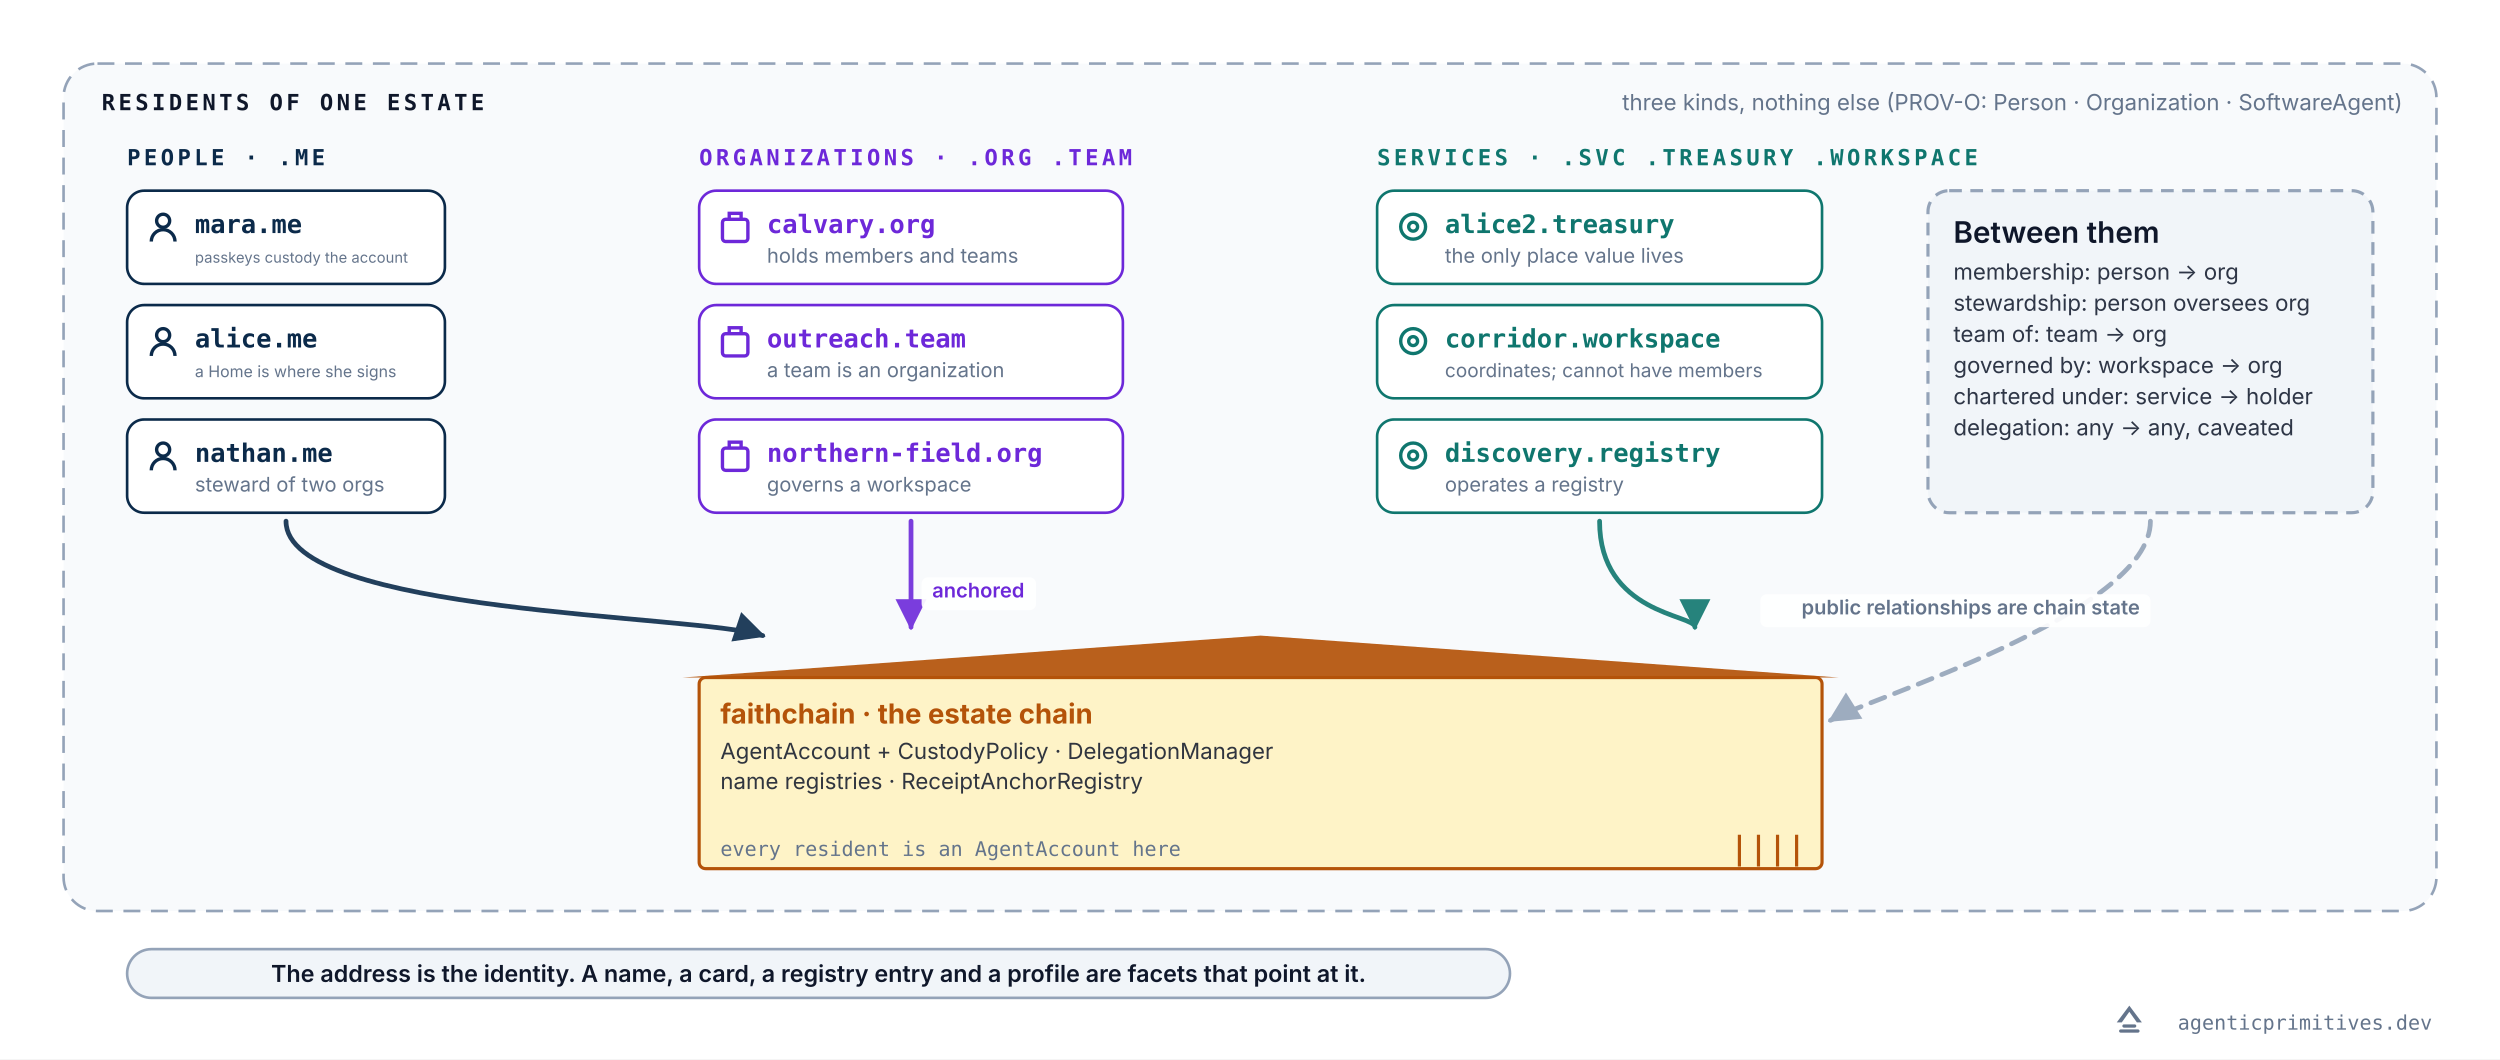
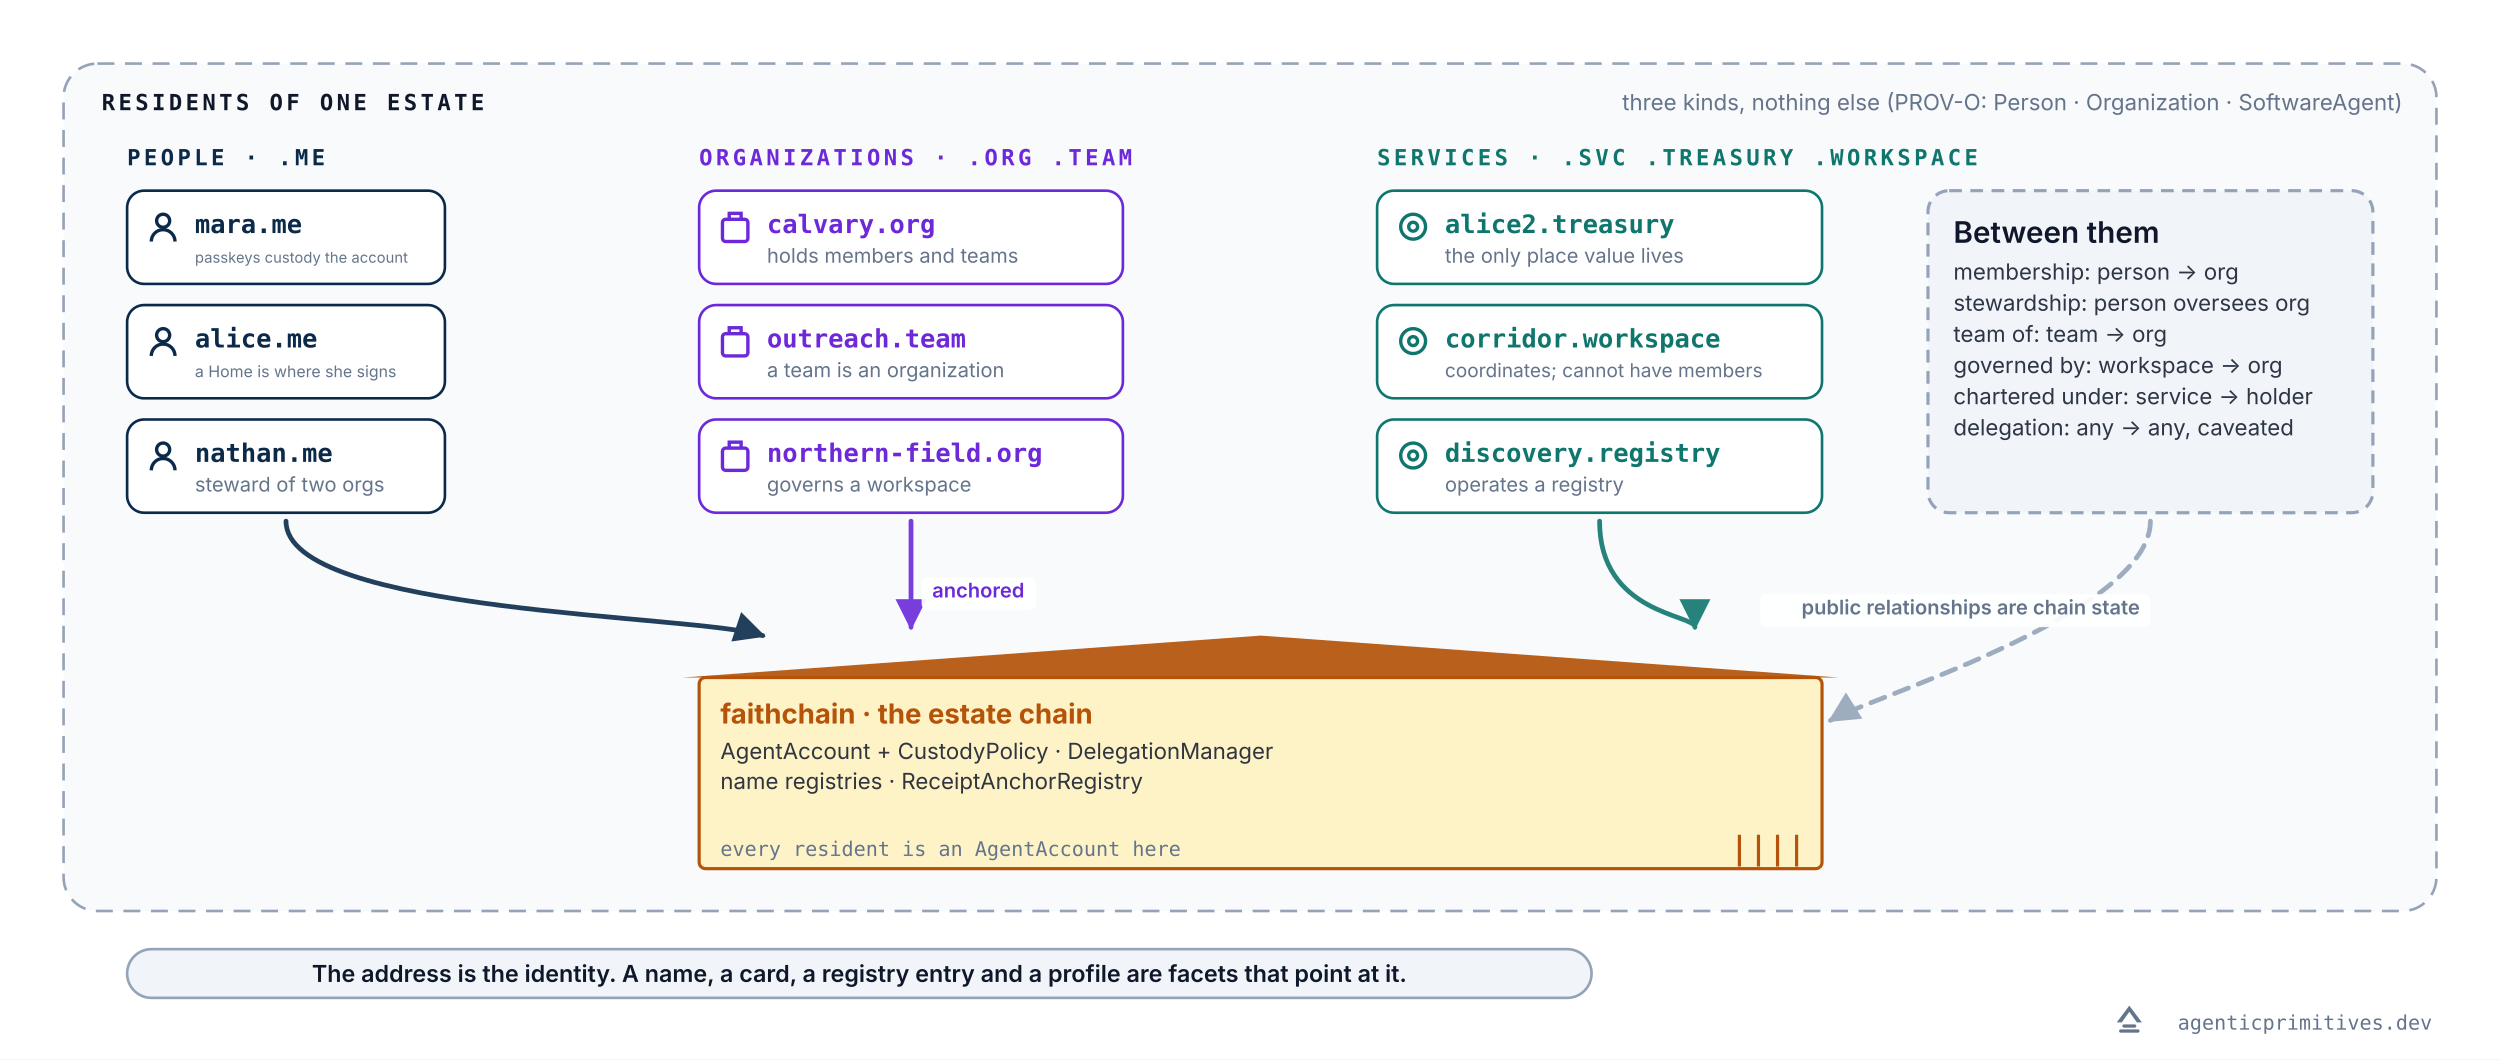
<svg xmlns="http://www.w3.org/2000/svg" viewBox="0 0 1180 500" role="img" aria-labelledby="estate-residents-title" style="width:100%;height:auto;display:block;font-family:ui-sans-serif, system-ui, -apple-system, &quot;Segoe UI&quot;, Inter, sans-serif;font-feature-settings:normal;word-spacing:0.12em">
  <defs>
    <marker id="estate-residents-arrow" viewBox="0 0 10 10" refX="9" refY="5" markerWidth="6.5" markerHeight="6.5" orient="auto-start-reverse">
      <path d="M 0 0 L 10 5 L 0 10 z" fill="#94a3b8" />
    </marker>
    <marker id="estate-residents-arrow-ink" viewBox="0 0 10 10" refX="9" refY="5" markerWidth="6.5" markerHeight="6.5" orient="auto-start-reverse">
      <path d="M 0 0 L 10 5 L 0 10 z" fill="#0f172a" />
    </marker>
    <marker id="estate-residents-arrow-amber" viewBox="0 0 10 10" refX="9" refY="5" markerWidth="6.5" markerHeight="6.5" orient="auto-start-reverse">
      <path d="M 0 0 L 10 5 L 0 10 z" fill="#b45309" />
    </marker>
    <marker id="estate-residents-arrow-teal" viewBox="0 0 10 10" refX="9" refY="5" markerWidth="6.5" markerHeight="6.5" orient="auto-start-reverse">
      <path d="M 0 0 L 10 5 L 0 10 z" fill="#0f766e" />
    </marker>
    <marker id="estate-residents-arrow-rose" viewBox="0 0 10 10" refX="9" refY="5" markerWidth="6.5" markerHeight="6.5" orient="auto-start-reverse">
      <path d="M 0 0 L 10 5 L 0 10 z" fill="#be123c" />
    </marker>
    <marker id="estate-residents-arrow-navy" viewBox="0 0 10 10" refX="9" refY="5" markerWidth="6.5" markerHeight="6.5" orient="auto-start-reverse">
      <path d="M 0 0 L 10 5 L 0 10 z" fill="#0b2a4a" />
    </marker>
    <marker id="estate-residents-arrow-violet" viewBox="0 0 10 10" refX="9" refY="5" markerWidth="6.5" markerHeight="6.5" orient="auto-start-reverse">
      <path d="M 0 0 L 10 5 L 0 10 z" fill="#6d28d9" />
    </marker>
    <filter id="estate-residents-shadow" x="-10%" y="-10%" width="120%" height="130%">
      <feDropShadow dx="0" dy="2" stdDeviation="3" flood-color="#000" flood-opacity="0.12" />
    </filter>
  </defs>
  <rect x="0" y="0" width="1180" height="500" fill="#ffffff" />
  <g>
    <rect x="30" y="30" width="1120" height="400" rx="16" fill="#f1f5f9" fill-opacity="0.55" stroke="#94a3b8" stroke-width="1.25" stroke-dasharray="8 5" />
    <text x="48" y="52" font-size="10.5" font-weight="700" fill="#0f172a" letter-spacing="1.6" font-family="ui-monospace, SFMono-Regular, Menlo, Consolas, monospace">RESIDENTS OF ONE ESTATE</text>
    <text x="1134" y="52" font-size="10.5" fill="#64748b" text-anchor="end" font-family="ui-sans-serif, system-ui, -apple-system, &quot;Segoe UI&quot;, Inter, sans-serif">three kinds, nothing else (PROV-O: Person · Organization · SoftwareAgent)</text>
  </g>
  <text x="60" y="78" font-size="10.5" text-anchor="start" fill="#0b2a4a" font-weight="700" font-family="ui-monospace, SFMono-Regular, Menlo, Consolas, monospace" letter-spacing="1.6">PEOPLE · .ME</text>
  <g>
    <rect x="60" y="90" width="150" height="44" rx="8" fill="#ffffff" stroke="#0b2a4a" stroke-width="1.25" />
    <g stroke="#0b2a4a" fill="none" stroke-width="1.6">
      <circle cx="77" cy="104.2" r="3.08" />
      <path d="M 71.4 114 a 5.6 5.6 0 0 1 11.2 0" />
    </g>
    <text x="92" y="110" font-size="12" font-weight="600" fill="#0b2a4a" font-family="ui-monospace, SFMono-Regular, Menlo, Consolas, monospace">mara.me</text>
    <text x="92" y="124" font-size="7" fill="#64748b" font-family="ui-sans-serif, system-ui, -apple-system, &quot;Segoe UI&quot;, Inter, sans-serif">passkeys custody the account</text>
  </g>
  <g>
    <rect x="60" y="144" width="150" height="44" rx="8" fill="#ffffff" stroke="#0b2a4a" stroke-width="1.25" />
    <g stroke="#0b2a4a" fill="none" stroke-width="1.6">
      <circle cx="77" cy="158.2" r="3.08" />
      <path d="M 71.4 168 a 5.6 5.6 0 0 1 11.2 0" />
    </g>
    <text x="92" y="164" font-size="12" font-weight="600" fill="#0b2a4a" font-family="ui-monospace, SFMono-Regular, Menlo, Consolas, monospace">alice.me</text>
    <text x="92" y="178" font-size="7.5" fill="#64748b" font-family="ui-sans-serif, system-ui, -apple-system, &quot;Segoe UI&quot;, Inter, sans-serif">a Home is where she signs</text>
  </g>
  <g>
    <rect x="60" y="198" width="150" height="44" rx="8" fill="#ffffff" stroke="#0b2a4a" stroke-width="1.25" />
    <g stroke="#0b2a4a" fill="none" stroke-width="1.6">
      <circle cx="77" cy="212.2" r="3.08" />
      <path d="M 71.4 222 a 5.6 5.6 0 0 1 11.2 0" />
    </g>
    <text x="92" y="218" font-size="12" font-weight="600" fill="#0b2a4a" font-family="ui-monospace, SFMono-Regular, Menlo, Consolas, monospace">nathan.me</text>
    <text x="92" y="232" font-size="9.5" fill="#64748b" font-family="ui-sans-serif, system-ui, -apple-system, &quot;Segoe UI&quot;, Inter, sans-serif">steward of two orgs</text>
  </g>
  <text x="330" y="78" font-size="10.5" text-anchor="start" fill="#6d28d9" font-weight="700" font-family="ui-monospace, SFMono-Regular, Menlo, Consolas, monospace" letter-spacing="1.6">ORGANIZATIONS · .ORG .TEAM</text>
  <g>
    <rect x="330" y="90" width="200" height="44" rx="8" fill="#ffffff" stroke="#6d28d9" stroke-width="1.25" />
    <g stroke="#6d28d9" fill="none" stroke-width="1.6">
      <rect x="341" y="103.5" width="12" height="10.5" rx="1.5" />
      <path d="M 344.2 103.5 v -2.8 h 5.6 v 2.8" />
    </g>
    <text x="362" y="110" font-size="12" font-weight="600" fill="#6d28d9" font-family="ui-monospace, SFMono-Regular, Menlo, Consolas, monospace">calvary.org</text>
    <text x="362" y="124" font-size="9.5" fill="#64748b" font-family="ui-sans-serif, system-ui, -apple-system, &quot;Segoe UI&quot;, Inter, sans-serif">holds members and teams</text>
  </g>
  <g>
    <rect x="330" y="144" width="200" height="44" rx="8" fill="#ffffff" stroke="#6d28d9" stroke-width="1.25" />
    <g stroke="#6d28d9" fill="none" stroke-width="1.6">
      <rect x="341" y="157.5" width="12" height="10.5" rx="1.5" />
      <path d="M 344.2 157.5 v -2.8 h 5.6 v 2.8" />
    </g>
    <text x="362" y="164" font-size="12" font-weight="600" fill="#6d28d9" font-family="ui-monospace, SFMono-Regular, Menlo, Consolas, monospace">outreach.team</text>
    <text x="362" y="178" font-size="9.5" fill="#64748b" font-family="ui-sans-serif, system-ui, -apple-system, &quot;Segoe UI&quot;, Inter, sans-serif">a team is an organization</text>
  </g>
  <g>
    <rect x="330" y="198" width="200" height="44" rx="8" fill="#ffffff" stroke="#6d28d9" stroke-width="1.25" />
    <g stroke="#6d28d9" fill="none" stroke-width="1.6">
      <rect x="341" y="211.5" width="12" height="10.5" rx="1.5" />
      <path d="M 344.2 211.5 v -2.8 h 5.6 v 2.8" />
    </g>
    <text x="362" y="218" font-size="12" font-weight="600" fill="#6d28d9" font-family="ui-monospace, SFMono-Regular, Menlo, Consolas, monospace">northern-field.org</text>
    <text x="362" y="232" font-size="9.5" fill="#64748b" font-family="ui-sans-serif, system-ui, -apple-system, &quot;Segoe UI&quot;, Inter, sans-serif">governs a workspace</text>
  </g>
  <text x="650" y="78" font-size="10.5" text-anchor="start" fill="#0f766e" font-weight="700" font-family="ui-monospace, SFMono-Regular, Menlo, Consolas, monospace" letter-spacing="1.6">SERVICES · .SVC .TREASURY .WORKSPACE</text>
  <g>
    <rect x="650" y="90" width="210" height="44" rx="8" fill="#ffffff" stroke="#0f766e" stroke-width="1.25" />
    <g stroke="#0f766e" fill="none" stroke-width="1.6">
      <circle cx="667" cy="107" r="5.88" />
      <circle cx="667" cy="107" r="2.1" />
    </g>
    <text x="682" y="110" font-size="12" font-weight="600" fill="#0f766e" font-family="ui-monospace, SFMono-Regular, Menlo, Consolas, monospace">alice2.treasury</text>
    <text x="682" y="124" font-size="9.5" fill="#64748b" font-family="ui-sans-serif, system-ui, -apple-system, &quot;Segoe UI&quot;, Inter, sans-serif">the only place value lives</text>
  </g>
  <g>
    <rect x="650" y="144" width="210" height="44" rx="8" fill="#ffffff" stroke="#0f766e" stroke-width="1.25" />
    <g stroke="#0f766e" fill="none" stroke-width="1.6">
      <circle cx="667" cy="161" r="5.88" />
      <circle cx="667" cy="161" r="2.1" />
    </g>
    <text x="682" y="164" font-size="12" font-weight="600" fill="#0f766e" font-family="ui-monospace, SFMono-Regular, Menlo, Consolas, monospace">corridor.workspace</text>
    <text x="682" y="178" font-size="9" fill="#64748b" font-family="ui-sans-serif, system-ui, -apple-system, &quot;Segoe UI&quot;, Inter, sans-serif">coordinates; cannot have members</text>
  </g>
  <g>
    <rect x="650" y="198" width="210" height="44" rx="8" fill="#ffffff" stroke="#0f766e" stroke-width="1.25" />
    <g stroke="#0f766e" fill="none" stroke-width="1.6">
      <circle cx="667" cy="215" r="5.88" />
      <circle cx="667" cy="215" r="2.1" />
    </g>
    <text x="682" y="218" font-size="12" font-weight="600" fill="#0f766e" font-family="ui-monospace, SFMono-Regular, Menlo, Consolas, monospace">discovery.registry</text>
    <text x="682" y="232" font-size="9.5" fill="#64748b" font-family="ui-sans-serif, system-ui, -apple-system, &quot;Segoe UI&quot;, Inter, sans-serif">operates a registry</text>
  </g>
  <g>
    <rect x="910" y="90" width="210" height="152" rx="10" fill="#f1f5f9" stroke="#94a3b8" stroke-width="1.5" stroke-dasharray="6 4" />
    <text x="922" y="114.6" font-size="14" font-weight="600" fill="#0f172a" text-anchor="start" font-family="ui-sans-serif, system-ui, -apple-system, &quot;Segoe UI&quot;, Inter, sans-serif">Between them</text>
    <text x="922" y="131.975" font-size="10.5" fill="#0f172a" text-anchor="start" font-family="ui-sans-serif, system-ui, -apple-system, &quot;Segoe UI&quot;, Inter, sans-serif" opacity="0.86">membership: person → org</text>
    <text x="922" y="146.675" font-size="10.5" fill="#0f172a" text-anchor="start" font-family="ui-sans-serif, system-ui, -apple-system, &quot;Segoe UI&quot;, Inter, sans-serif" opacity="0.86">stewardship: person oversees org</text>
    <text x="922" y="161.375" font-size="10.5" fill="#0f172a" text-anchor="start" font-family="ui-sans-serif, system-ui, -apple-system, &quot;Segoe UI&quot;, Inter, sans-serif" opacity="0.86">team of: team → org</text>
    <text x="922" y="176.075" font-size="10.5" fill="#0f172a" text-anchor="start" font-family="ui-sans-serif, system-ui, -apple-system, &quot;Segoe UI&quot;, Inter, sans-serif" opacity="0.86">governed by: workspace → org</text>
    <text x="922" y="190.775" font-size="10.5" fill="#0f172a" text-anchor="start" font-family="ui-sans-serif, system-ui, -apple-system, &quot;Segoe UI&quot;, Inter, sans-serif" opacity="0.86">chartered under: service → holder</text>
    <text x="922" y="205.475" font-size="10.5" fill="#0f172a" text-anchor="start" font-family="ui-sans-serif, system-ui, -apple-system, &quot;Segoe UI&quot;, Inter, sans-serif" opacity="0.86">delegation: any → any, caveated</text>
  </g>
  <g>
    <path d="M 322 319.8 L 595 300 L 868 319.8 Z" fill="#b45309" opacity="0.92" />
    <rect x="330" y="319.8" width="530" height="90.2" rx="3" fill="#fef3c7" stroke="#b45309" stroke-width="1.5" />
    <text x="340" y="341.5" font-size="13" font-weight="650" fill="#b45309" font-family="ui-sans-serif, system-ui, -apple-system, &quot;Segoe UI&quot;, Inter, sans-serif">faithchain · the estate chain</text>
    <text x="340" y="358.25" font-size="10.5" fill="#0f172a" opacity="0.86" font-family="ui-sans-serif, system-ui, -apple-system, &quot;Segoe UI&quot;, Inter, sans-serif">AgentAccount + CustodyPolicy · DelegationManager</text>
    <text x="340" y="372.425" font-size="10.5" fill="#0f172a" opacity="0.86" font-family="ui-sans-serif, system-ui, -apple-system, &quot;Segoe UI&quot;, Inter, sans-serif">name registries · ReceiptAnchorRegistry</text>
    <text x="340" y="404" font-size="9.5" fill="#64748b" font-family="ui-monospace, SFMono-Regular, Menlo, Consolas, monospace">every resident is an AgentAccount here</text>
    <g stroke="#b45309" stroke-width="1.5">
      <line x1="848" y1="409" x2="848" y2="394" />
      <line x1="839" y1="409" x2="839" y2="394" />
      <line x1="830" y1="409" x2="830" y2="394" />
      <line x1="821" y1="409" x2="821" y2="394" />
    </g>
  </g>
  <g>
    <path d="M 135 246 C 135 290, 330 290, 360 300" fill="none" stroke="#0b2a4a" stroke-width="2.25" marker-end="url(#estate-residents-arrow-navy)" stroke-linecap="round" opacity="0.9" />
  </g>
  <g>
    <path d="M 430 246 V 296" fill="none" stroke="#6d28d9" stroke-width="2.25" marker-end="url(#estate-residents-arrow-violet)" stroke-linecap="round" opacity="0.9" />
    <rect x="435" y="272.5" width="54.006" height="15.5" rx="3" fill="#ffffff" opacity="0.92" />
    <text x="440" y="282" font-size="9.5" text-anchor="start" fill="#6d28d9" font-weight="600" font-family="ui-sans-serif, system-ui, -apple-system, &quot;Segoe UI&quot;, Inter, sans-serif">anchored</text>
  </g>
  <g>
    <path d="M 755 246 C 755 290, 800 290, 800 296" fill="none" stroke="#0f766e" stroke-width="2.25" marker-end="url(#estate-residents-arrow-teal)" stroke-linecap="round" opacity="0.9" />
  </g>
  <g>
    <path d="M 1015 246 C 1015 290, 880 330, 864 340" fill="none" stroke="#94a3b8" stroke-width="2.25" stroke-dasharray="7 5" marker-end="url(#estate-residents-arrow)" stroke-linecap="round" opacity="0.9" />
    <rect x="830.89" y="280.5" width="184.11" height="15.5" rx="3" fill="#ffffff" opacity="0.92" />
    <text x="1010" y="290" font-size="9.5" text-anchor="end" fill="#64748b" font-weight="600" font-family="ui-sans-serif, system-ui, -apple-system, &quot;Segoe UI&quot;, Inter, sans-serif">public relationships are chain state</text>
  </g>
  <g>
-     <rect x="60" y="448" width="652.707" height="23" rx="11.5" fill="#f1f5f9" stroke="#94a3b8" stroke-width="1.25" />
-     <text x="386.353" y="463.46" text-anchor="middle" font-size="11" font-weight="600" fill="#0f172a" font-family="ui-sans-serif, system-ui, -apple-system, &quot;Segoe UI&quot;, Inter, sans-serif">The address is the identity. A name, a card, a registry entry and a profile are facets that point at it.</text>
+     <rect x="60" y="448" width="691.218" height="23" rx="11.5" fill="#f1f5f9" stroke="#94a3b8" stroke-width="1.25" />
+     <text x="405.609" y="463.46" text-anchor="middle" font-size="11" font-weight="600" fill="#0f172a" font-family="ui-sans-serif, system-ui, -apple-system, &quot;Segoe UI&quot;, Inter, sans-serif">The address is the identity. A name, a card, a registry entry and a profile are facets that point at it.</text>
  </g>
  <g>
    <g transform="translate(998 474) scale(0.22)" fill="#64748b">
      <path d="M32 3 L59 39 H48.2 L32 16.2 L15.8 39 H5 Z" />
      <rect x="17" y="43.2" width="30" height="7" rx="3.5" />
      <rect x="10" y="54" width="44" height="7" rx="3.5" />
    </g>
    <text x="1148" y="486" font-size="9.5" text-anchor="end" fill="#64748b" font-weight="500" font-family="ui-monospace, SFMono-Regular, Menlo, Consolas, monospace">agenticprimitives.dev</text>
  </g>
</svg>
